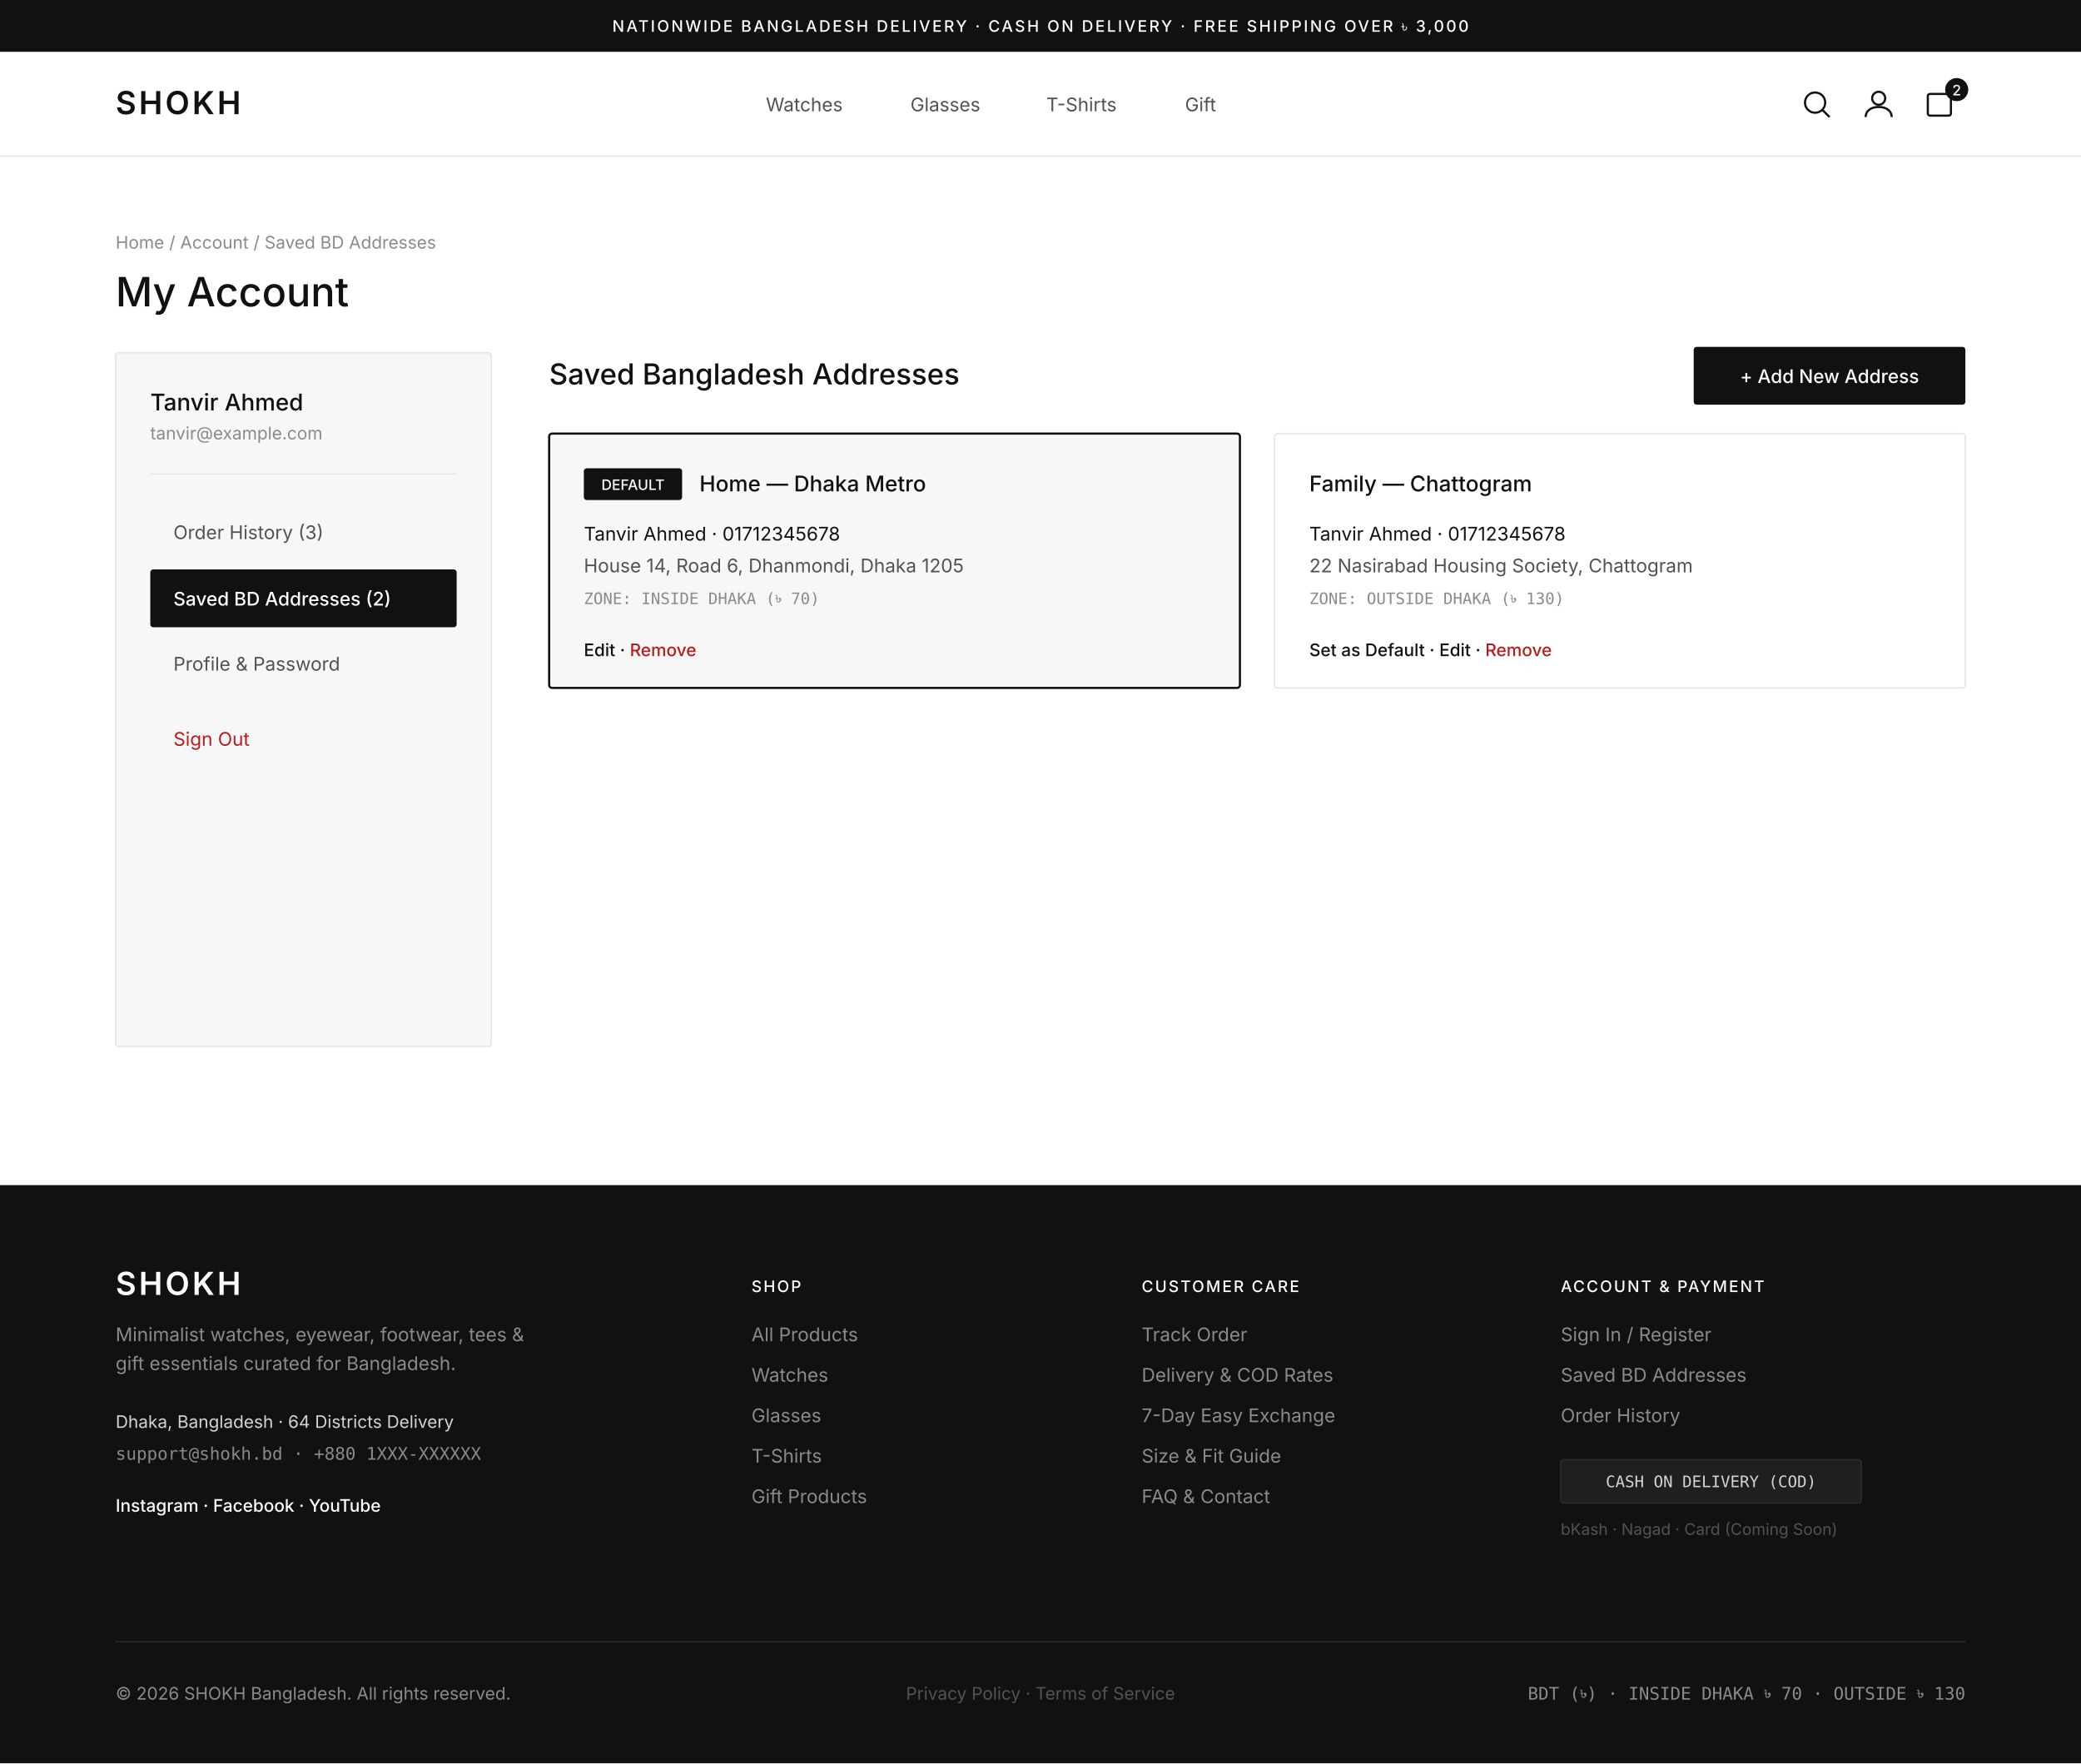
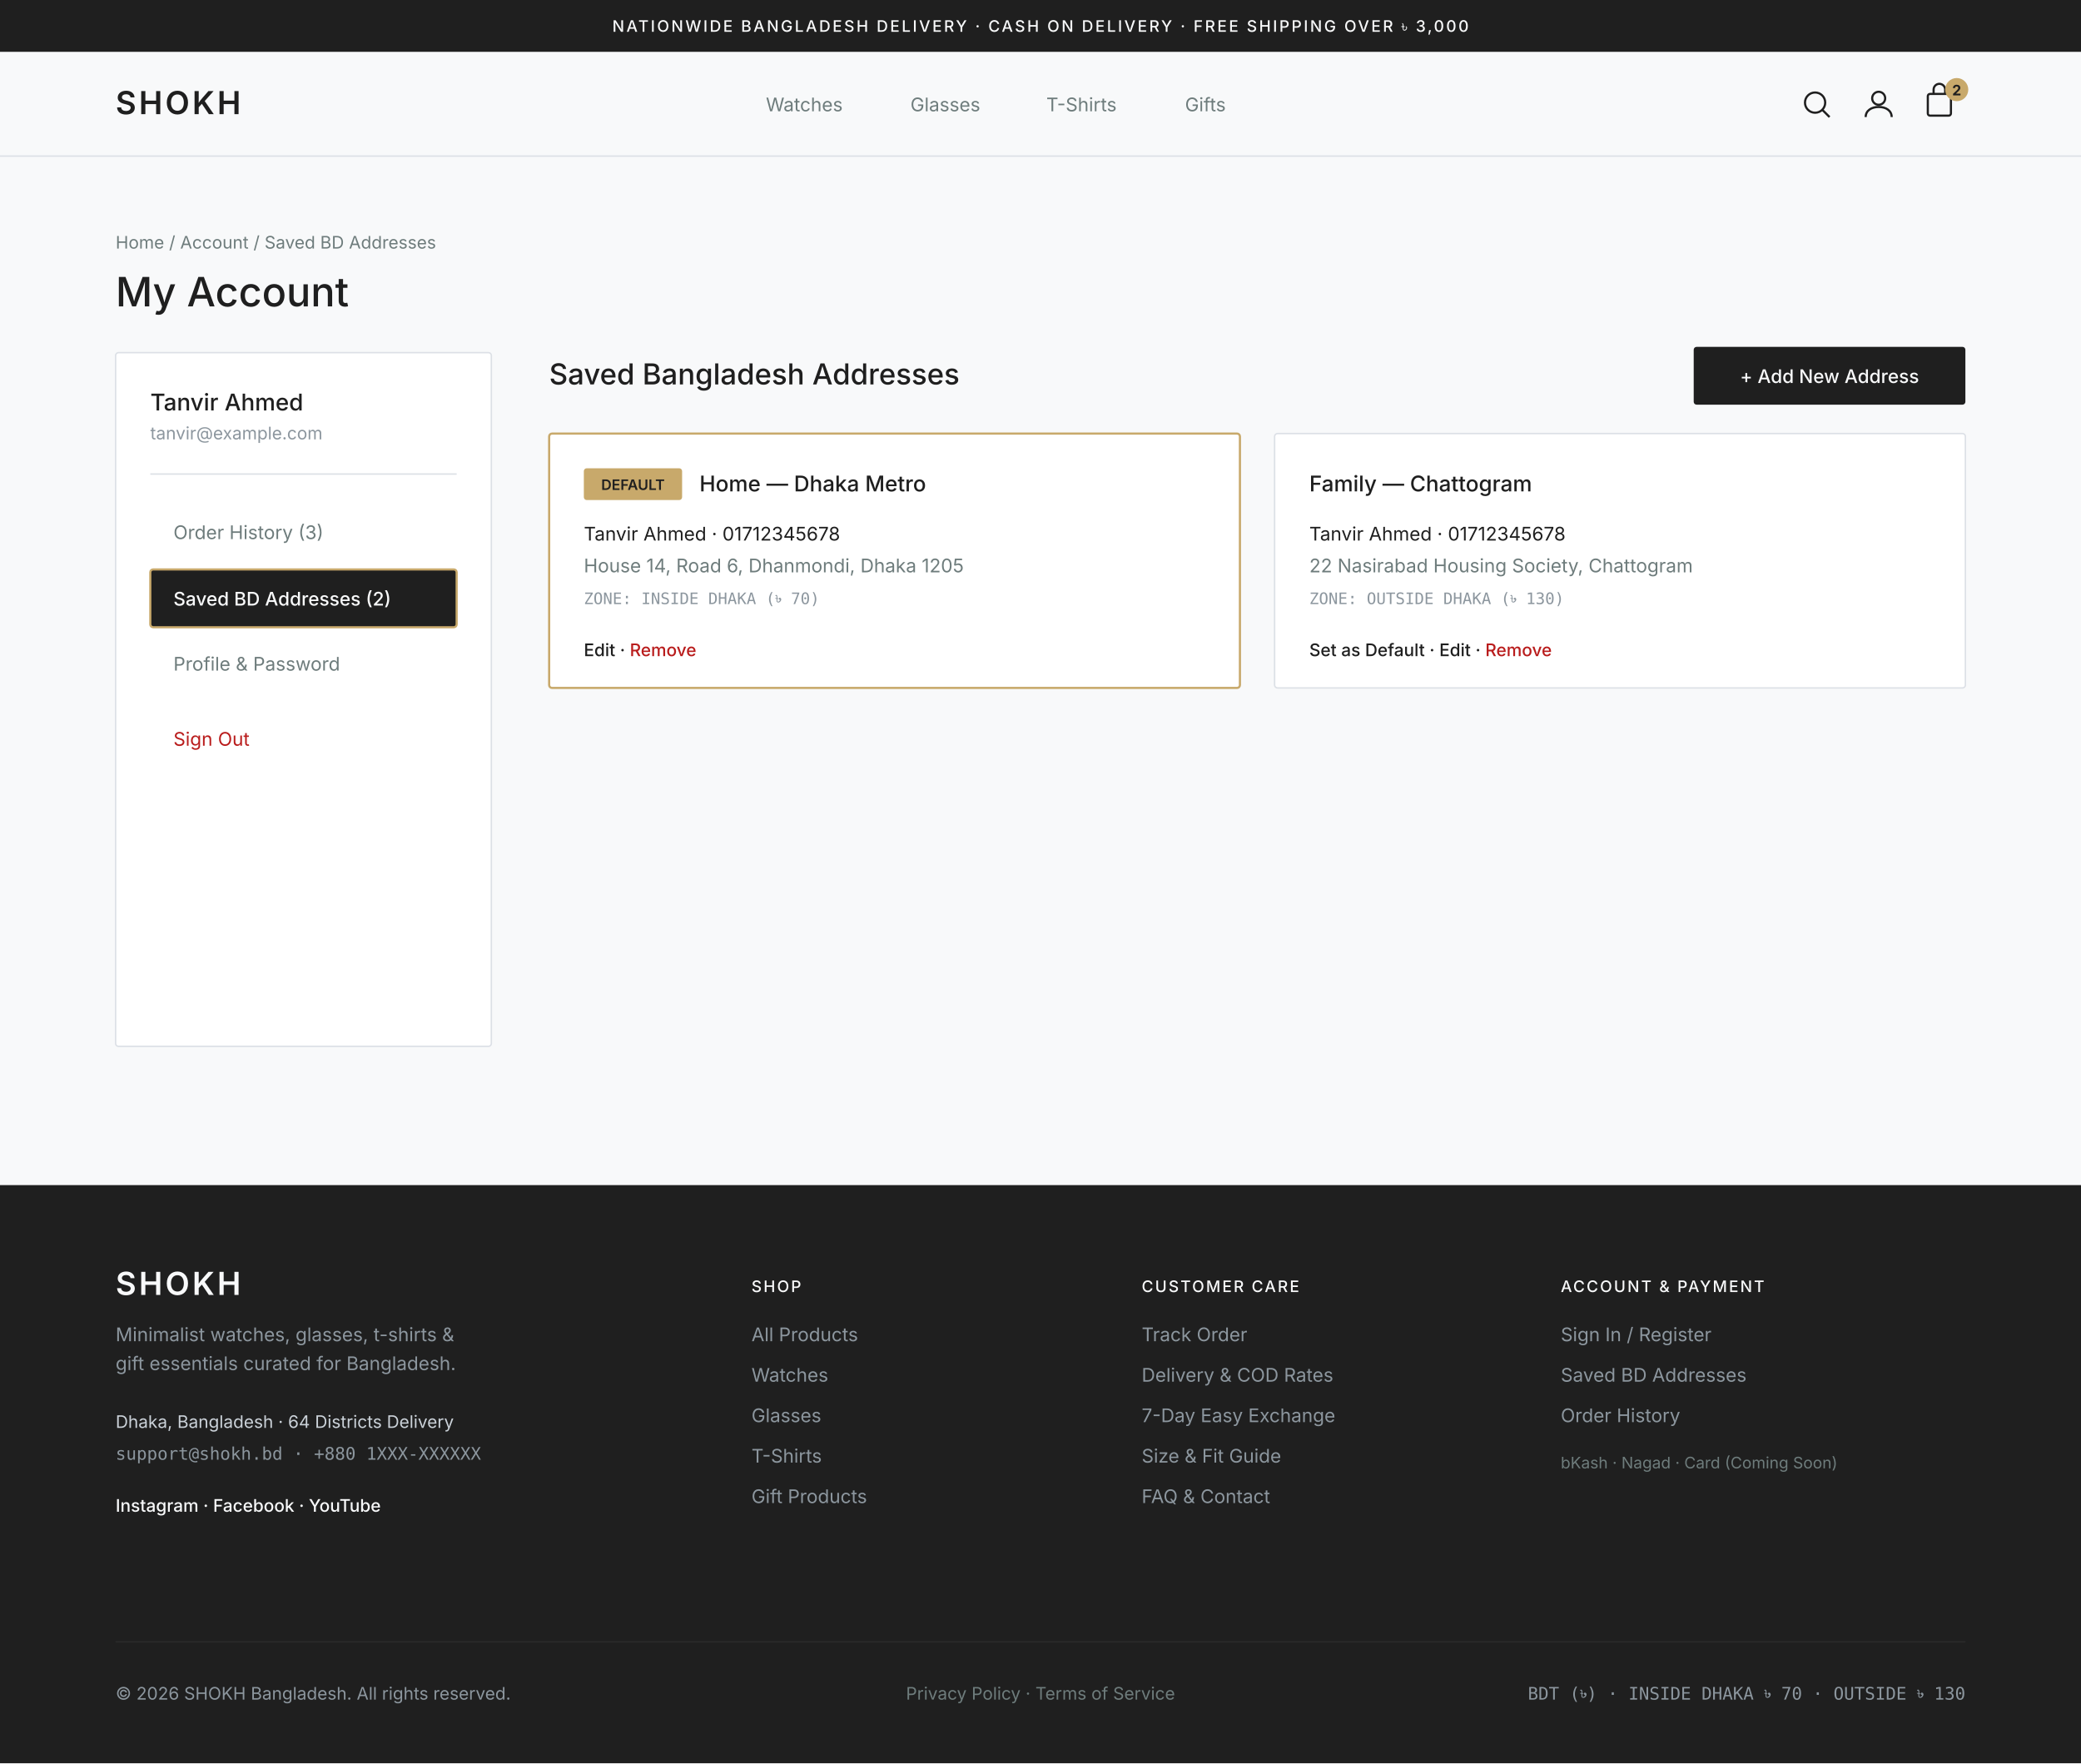
<svg xmlns="http://www.w3.org/2000/svg" width="1440" height="1220" viewBox="0 0 1440 1220" fill="none">
-   <rect id="Account-Addresses-Desktop-BG" width="1440" height="1220" fill="#FFFFFF" />
+   <rect id="Account-Addresses-Desktop-BG" width="1440" height="1220" fill="#F8F9FA" />
  <g id="01-Navbar">
-     <rect width="1440" height="36" fill="#111111" />
-     <text x="720" y="22" text-anchor="middle" fill="#FFFFFF" font-family="Inter, sans-serif" font-size="11" font-weight="500" letter-spacing="1.4">NATIONWIDE BANGLADESH DELIVERY  ·  CASH ON DELIVERY  ·  FREE SHIPPING OVER ৳ 3,000</text>
-     <rect y="36" width="1440" height="72" fill="#FFFFFF" />
-     <line x1="0" y1="108" x2="1440" y2="108" stroke="#E5E5E5" />
-     <text x="80" y="79" fill="#111111" font-family="Inter, sans-serif" font-size="22" font-weight="600" letter-spacing="1.8">SHOKH</text>
-     <text x="530" y="77" fill="#525252" font-family="Inter, sans-serif" font-size="13">Watches</text>
-     <text x="630" y="77" fill="#525252" font-family="Inter, sans-serif" font-size="13">Glasses</text>
-     <text x="724" y="77" fill="#525252" font-family="Inter, sans-serif" font-size="13">T-Shirts</text>
-     <text x="820" y="77" fill="#525252" font-family="Inter, sans-serif" font-size="13">Gift</text>
-     <circle cx="1256" cy="71" r="7" stroke="#111111" stroke-width="1.5" />
-     <line x1="1261" y1="76" x2="1266" y2="81" stroke="#111111" stroke-width="1.5" />
-     <circle cx="1300" cy="68" r="4.5" stroke="#111111" stroke-width="1.5" />
-     <path d="M1291 81C1291 76.5 1295 74 1300 74C1305 74 1309 76.5 1309 81" stroke="#111111" stroke-width="1.5" />
-     <rect x="1334" y="65" width="16" height="15" rx="1.5" stroke="#111111" stroke-width="1.5" />
-     <circle cx="1354" cy="62" r="8" fill="#111111" />
-     <text x="1354" y="66" text-anchor="middle" fill="#FFFFFF" font-family="Inter, sans-serif" font-size="10" font-weight="500">2</text>
+     <rect width="1440" height="36" fill="#1F1F1F" />
+     <text x="720" y="22" text-anchor="middle" fill="#F8F9FA" font-family="Inter, sans-serif" font-size="11" font-weight="500" letter-spacing="1.4">NATIONWIDE BANGLADESH DELIVERY  ·  CASH ON DELIVERY  ·  FREE SHIPPING OVER ৳ 3,000</text>
+     <rect y="36" width="1440" height="72" fill="#F8F9FA" />
+     <line x1="0" y1="108" x2="1440" y2="108" stroke="#DCE0E6" />
+     <text x="80" y="79" fill="#1F1F1F" font-family="Inter, sans-serif" font-size="22" font-weight="600" letter-spacing="1.8">SHOKH</text>
+     <text x="530" y="77" fill="#6E7C7C" font-family="Inter, sans-serif" font-size="13">Watches</text>
+     <text x="630" y="77" fill="#6E7C7C" font-family="Inter, sans-serif" font-size="13">Glasses</text>
+     <text x="724" y="77" fill="#6E7C7C" font-family="Inter, sans-serif" font-size="13">T-Shirts</text>
+     <text x="820" y="77" fill="#6E7C7C" font-family="Inter, sans-serif" font-size="13">Gifts</text>
+     <circle cx="1256" cy="71" r="7" stroke="#1F1F1F" stroke-width="1.5" />
+     <line x1="1261" y1="76" x2="1266" y2="81" stroke="#1F1F1F" stroke-width="1.5" />
+     <circle cx="1300" cy="68" r="4.5" stroke="#1F1F1F" stroke-width="1.5" />
+     <path d="M1291 81C1291 76.5 1295 74 1300 74C1305 74 1309 76.5 1309 81" stroke="#1F1F1F" stroke-width="1.5" />
+     <rect x="1334" y="65" width="16" height="15" rx="1.5" stroke="#1F1F1F" stroke-width="1.5" />
+     <path d="M1338 65V62C1338 59.8 1339.8 58 1342 58C1344.2 58 1346 59.8 1346 62V65" stroke="#1F1F1F" stroke-width="1.5" />
+     <circle cx="1354" cy="62" r="8" fill="#C8A96B" />
+     <text x="1354" y="66" text-anchor="middle" fill="#1F1F1F" font-family="Inter, sans-serif" font-size="10" font-weight="700">2</text>
  </g>
  <g id="02-Account-Addresses" transform="translate(0, 148)">
-     <text x="80" y="24" fill="#8A8A8A" font-family="Inter, sans-serif" font-size="12">Home  /  Account  /  Saved BD Addresses</text>
-     <text x="80" y="64" fill="#111111" font-family="Inter, sans-serif" font-size="28" font-weight="500">My Account</text>
-     <rect x="80" y="96" width="260" height="480" rx="2" fill="#F7F7F7" stroke="#E5E5E5" />
-     <text x="104" y="136" fill="#111111" font-family="Inter, sans-serif" font-size="16" font-weight="500">Tanvir Ahmed</text>
-     <text x="104" y="156" fill="#8A8A8A" font-family="Inter, sans-serif" font-size="12">tanvir@example.com</text>
-     <line x1="104" y1="180" x2="316" y2="180" stroke="#E5E5E5" />
-     <text x="120" y="225" fill="#525252" font-family="Inter, sans-serif" font-size="13">Order History (3)</text>
-     <rect x="104" y="246" width="212" height="40" rx="2" fill="#111111" />
-     <text x="120" y="271" fill="#FFFFFF" font-family="Inter, sans-serif" font-size="13" font-weight="500">Saved BD Addresses (2)</text>
-     <text x="120" y="316" fill="#525252" font-family="Inter, sans-serif" font-size="13">Profile &amp; Password</text>
+     <text x="80" y="24" fill="#6E7C7C" font-family="Inter, sans-serif" font-size="12">Home  /  Account  /  Saved BD Addresses</text>
+     <text x="80" y="64" fill="#1F1F1F" font-family="Inter, sans-serif" font-size="28" font-weight="500">My Account</text>
+     <rect x="80" y="96" width="260" height="480" rx="2" fill="#FFFFFF" stroke="#DCE0E6" />
+     <text x="104" y="136" fill="#1F1F1F" font-family="Inter, sans-serif" font-size="16" font-weight="500">Tanvir Ahmed</text>
+     <text x="104" y="156" fill="#8C969E" font-family="Inter, sans-serif" font-size="12">tanvir@example.com</text>
+     <line x1="104" y1="180" x2="316" y2="180" stroke="#DCE0E6" />
+     <text x="120" y="225" fill="#6E7C7C" font-family="Inter, sans-serif" font-size="13">Order History (3)</text>
+     <rect x="104" y="246" width="212" height="40" rx="2" fill="#1F1F1F" stroke="#C8A96B" stroke-width="1.5" />
+     <text x="120" y="271" fill="#F8F9FA" font-family="Inter, sans-serif" font-size="13" font-weight="500">Saved BD Addresses (2)</text>
+     <text x="120" y="316" fill="#6E7C7C" font-family="Inter, sans-serif" font-size="13">Profile &amp; Password</text>
    <text x="120" y="368" fill="#B91C1C" font-family="Inter, sans-serif" font-size="13">Sign Out</text>
-     <text x="380" y="118" fill="#111111" font-family="Inter, sans-serif" font-size="20" font-weight="500">Saved Bangladesh Addresses</text>
-     <rect x="1172" y="92" width="188" height="40" rx="2" fill="#111111" />
-     <text x="1266" y="117" text-anchor="middle" fill="#FFFFFF" font-family="Inter, sans-serif" font-size="13" font-weight="500">+ Add New Address</text>
-     <rect x="380" y="152" width="478" height="176" rx="2" fill="#F7F7F7" stroke="#111111" stroke-width="1.5" />
-     <rect x="404" y="176" width="68" height="22" rx="2" fill="#111111" />
-     <text x="438" y="191" text-anchor="middle" fill="#FFFFFF" font-family="Inter, sans-serif" font-size="10" font-weight="500">DEFAULT</text>
-     <text x="484" y="192" fill="#111111" font-family="Inter, sans-serif" font-size="15" font-weight="500">Home — Dhaka Metro</text>
-     <text x="404" y="226" fill="#111111" font-family="Inter, sans-serif" font-size="13">Tanvir Ahmed · 01712345678</text>
-     <text x="404" y="248" fill="#525252" font-family="Inter, sans-serif" font-size="13">House 14, Road 6, Dhanmondi, Dhaka 1205</text>
-     <text x="404" y="270" fill="#8A8A8A" font-family="JetBrains Mono, monospace" font-size="11">ZONE: INSIDE DHAKA (৳ 70)</text>
-     <text x="404" y="306" fill="#111111" font-family="Inter, sans-serif" font-size="12" font-weight="500">Edit   ·   <tspan fill="#B91C1C">Remove</tspan>
+     <text x="380" y="118" fill="#1F1F1F" font-family="Inter, sans-serif" font-size="20" font-weight="500">Saved Bangladesh Addresses</text>
+     <rect x="1172" y="92" width="188" height="40" rx="2" fill="#1F1F1F" />
+     <text x="1266" y="117" text-anchor="middle" fill="#F8F9FA" font-family="Inter, sans-serif" font-size="13" font-weight="500">+ Add New Address</text>
+     <rect x="380" y="152" width="478" height="176" rx="2" fill="#FFFFFF" stroke="#C8A96B" stroke-width="1.5" />
+     <rect x="404" y="176" width="68" height="22" rx="2" fill="#C8A96B" />
+     <text x="438" y="191" text-anchor="middle" fill="#1F1F1F" font-family="Inter, sans-serif" font-size="10" font-weight="600">DEFAULT</text>
+     <text x="484" y="192" fill="#1F1F1F" font-family="Inter, sans-serif" font-size="15" font-weight="500">Home — Dhaka Metro</text>
+     <text x="404" y="226" fill="#1F1F1F" font-family="Inter, sans-serif" font-size="13">Tanvir Ahmed · 01712345678</text>
+     <text x="404" y="248" fill="#6E7C7C" font-family="Inter, sans-serif" font-size="13">House 14, Road 6, Dhanmondi, Dhaka 1205</text>
+     <text x="404" y="270" fill="#8C969E" font-family="JetBrains Mono, monospace" font-size="11">ZONE: INSIDE DHAKA (৳ 70)</text>
+     <text x="404" y="306" fill="#1F1F1F" font-family="Inter, sans-serif" font-size="12" font-weight="500">Edit   ·   <tspan fill="#B91C1C">Remove</tspan>
    </text>
-     <rect x="882" y="152" width="478" height="176" rx="2" fill="#FFFFFF" stroke="#E5E5E5" />
-     <text x="906" y="192" fill="#111111" font-family="Inter, sans-serif" font-size="15" font-weight="500">Family — Chattogram</text>
-     <text x="906" y="226" fill="#111111" font-family="Inter, sans-serif" font-size="13">Tanvir Ahmed · 01712345678</text>
-     <text x="906" y="248" fill="#525252" font-family="Inter, sans-serif" font-size="13">22 Nasirabad Housing Society, Chattogram</text>
-     <text x="906" y="270" fill="#8A8A8A" font-family="JetBrains Mono, monospace" font-size="11">ZONE: OUTSIDE DHAKA (৳ 130)</text>
-     <text x="906" y="306" fill="#111111" font-family="Inter, sans-serif" font-size="12" font-weight="500">Set as Default   ·   Edit   ·   <tspan fill="#B91C1C">Remove</tspan>
+     <rect x="882" y="152" width="478" height="176" rx="2" fill="#FFFFFF" stroke="#DCE0E6" />
+     <text x="906" y="192" fill="#1F1F1F" font-family="Inter, sans-serif" font-size="15" font-weight="500">Family — Chattogram</text>
+     <text x="906" y="226" fill="#1F1F1F" font-family="Inter, sans-serif" font-size="13">Tanvir Ahmed · 01712345678</text>
+     <text x="906" y="248" fill="#6E7C7C" font-family="Inter, sans-serif" font-size="13">22 Nasirabad Housing Society, Chattogram</text>
+     <text x="906" y="270" fill="#8C969E" font-family="JetBrains Mono, monospace" font-size="11">ZONE: OUTSIDE DHAKA (৳ 130)</text>
+     <text x="906" y="306" fill="#1F1F1F" font-family="Inter, sans-serif" font-size="12" font-weight="500">Set as Default   ·   Edit   ·   <tspan fill="#B91C1C">Remove</tspan>
    </text>
  </g>
  <g id="03-Footer" transform="translate(0, 820)">
-     <rect width="1440" height="400" fill="#111111" />
-     <text x="80" y="76" fill="#FFFFFF" font-family="Inter, sans-serif" font-size="22" font-weight="600" letter-spacing="1.8">SHOKH</text>
-     <text x="80" y="108" fill="#8A8A8A" font-family="Inter, sans-serif" font-size="13">Minimalist watches, eyewear, footwear, tees &amp;</text>
-     <text x="80" y="128" fill="#8A8A8A" font-family="Inter, sans-serif" font-size="13">gift essentials curated for Bangladesh.</text>
-     <text x="80" y="168" fill="#D4D4D4" font-family="Inter, sans-serif" font-size="12">Dhaka, Bangladesh · 64 Districts Delivery</text>
-     <text x="80" y="190" fill="#8A8A8A" font-family="JetBrains Mono, monospace" font-size="12">support@shokh.bd  ·  +880 1XXX-XXXXXX</text>
-     <text x="80" y="226" fill="#FFFFFF" font-family="Inter, sans-serif" font-size="12" font-weight="500">Instagram   ·   Facebook   ·   YouTube</text>
-     <text x="520" y="74" fill="#FFFFFF" font-family="Inter, sans-serif" font-size="11" font-weight="500" letter-spacing="1.2">SHOP</text>
-     <text x="520" y="108" fill="#8A8A8A" font-family="Inter, sans-serif" font-size="13">All Products</text>
-     <text x="520" y="136" fill="#8A8A8A" font-family="Inter, sans-serif" font-size="13">Watches</text>
-     <text x="520" y="164" fill="#8A8A8A" font-family="Inter, sans-serif" font-size="13">Glasses</text>
-     <text x="520" y="192" fill="#8A8A8A" font-family="Inter, sans-serif" font-size="13">T-Shirts</text>
-     <text x="520" y="220" fill="#8A8A8A" font-family="Inter, sans-serif" font-size="13">Gift Products</text>
-     <text x="790" y="74" fill="#FFFFFF" font-family="Inter, sans-serif" font-size="11" font-weight="500" letter-spacing="1.2">CUSTOMER CARE</text>
-     <text x="790" y="108" fill="#8A8A8A" font-family="Inter, sans-serif" font-size="13">Track Order</text>
-     <text x="790" y="136" fill="#8A8A8A" font-family="Inter, sans-serif" font-size="13">Delivery &amp; COD Rates</text>
-     <text x="790" y="164" fill="#8A8A8A" font-family="Inter, sans-serif" font-size="13">7-Day Easy Exchange</text>
-     <text x="790" y="192" fill="#8A8A8A" font-family="Inter, sans-serif" font-size="13">Size &amp; Fit Guide</text>
-     <text x="790" y="220" fill="#8A8A8A" font-family="Inter, sans-serif" font-size="13">FAQ &amp; Contact</text>
-     <text x="1080" y="74" fill="#FFFFFF" font-family="Inter, sans-serif" font-size="11" font-weight="500" letter-spacing="1.2">ACCOUNT &amp; PAYMENT</text>
-     <text x="1080" y="108" fill="#8A8A8A" font-family="Inter, sans-serif" font-size="13">Sign In / Register</text>
-     <text x="1080" y="136" fill="#8A8A8A" font-family="Inter, sans-serif" font-size="13">Saved BD Addresses</text>
-     <text x="1080" y="164" fill="#8A8A8A" font-family="Inter, sans-serif" font-size="13">Order History</text>
-     <rect x="1080" y="190" width="208" height="30" rx="2" fill="#1F1F1F" stroke="#2A2A2A" />
-     <text x="1184" y="209" text-anchor="middle" fill="#D4D4D4" font-family="JetBrains Mono, monospace" font-size="11">CASH ON DELIVERY (COD)</text>
-     <text x="1080" y="242" fill="#525252" font-family="Inter, sans-serif" font-size="11">bKash · Nagad · Card (Coming Soon)</text>
+     <rect width="1440" height="400" fill="#1F1F1F" />
+     <text x="80" y="76" fill="#F8F9FA" font-family="Inter, sans-serif" font-size="22" font-weight="600" letter-spacing="1.8">SHOKH</text>
+     <text x="80" y="108" fill="#8C969E" font-family="Inter, sans-serif" font-size="13">Minimalist watches, glasses, t-shirts &amp;</text>
+     <text x="80" y="128" fill="#8C969E" font-family="Inter, sans-serif" font-size="13">gift essentials curated for Bangladesh.</text>
+     <text x="80" y="168" fill="#CBD2D9" font-family="Inter, sans-serif" font-size="12">Dhaka, Bangladesh · 64 Districts Delivery</text>
+     <text x="80" y="190" fill="#8C969E" font-family="JetBrains Mono, monospace" font-size="12">support@shokh.bd  ·  +880 1XXX-XXXXXX</text>
+     <text x="80" y="226" fill="#F8F9FA" font-family="Inter, sans-serif" font-size="12" font-weight="500">Instagram   ·   Facebook   ·   YouTube</text>
+     <text x="520" y="74" fill="#F8F9FA" font-family="Inter, sans-serif" font-size="11" font-weight="500" letter-spacing="1.2">SHOP</text>
+     <text x="520" y="108" fill="#8C969E" font-family="Inter, sans-serif" font-size="13">All Products</text>
+     <text x="520" y="136" fill="#8C969E" font-family="Inter, sans-serif" font-size="13">Watches</text>
+     <text x="520" y="164" fill="#8C969E" font-family="Inter, sans-serif" font-size="13">Glasses</text>
+     <text x="520" y="192" fill="#8C969E" font-family="Inter, sans-serif" font-size="13">T-Shirts</text>
+     <text x="520" y="220" fill="#8C969E" font-family="Inter, sans-serif" font-size="13">Gift Products</text>
+     <text x="790" y="74" fill="#F8F9FA" font-family="Inter, sans-serif" font-size="11" font-weight="500" letter-spacing="1.2">CUSTOMER CARE</text>
+     <text x="790" y="108" fill="#8C969E" font-family="Inter, sans-serif" font-size="13">Track Order</text>
+     <text x="790" y="136" fill="#8C969E" font-family="Inter, sans-serif" font-size="13">Delivery &amp; COD Rates</text>
+     <text x="790" y="164" fill="#8C969E" font-family="Inter, sans-serif" font-size="13">7-Day Easy Exchange</text>
+     <text x="790" y="192" fill="#8C969E" font-family="Inter, sans-serif" font-size="13">Size &amp; Fit Guide</text>
+     <text x="790" y="220" fill="#8C969E" font-family="Inter, sans-serif" font-size="13">FAQ &amp; Contact</text>
+     <text x="1080" y="74" fill="#F8F9FA" font-family="Inter, sans-serif" font-size="11" font-weight="500" letter-spacing="1.2">ACCOUNT &amp; PAYMENT</text>
+     <text x="1080" y="108" fill="#8C969E" font-family="Inter, sans-serif" font-size="13">Sign In / Register</text>
+     <text x="1080" y="136" fill="#8C969E" font-family="Inter, sans-serif" font-size="13">Saved BD Addresses</text>
+     <text x="1080" y="164" fill="#8C969E" font-family="Inter, sans-serif" font-size="13">Order History</text>
+     <text x="1080" y="196" fill="#6E7C7C" font-family="Inter, sans-serif" font-size="11">bKash · Nagad · Card (Coming Soon)</text>
    <line x1="80" y1="316" x2="1360" y2="316" stroke="#2A2A2A" />
-     <text x="80" y="356" fill="#8A8A8A" font-family="Inter, sans-serif" font-size="12">© 2026 SHOKH Bangladesh. All rights reserved.</text>
-     <text x="720" y="356" text-anchor="middle" fill="#525252" font-family="Inter, sans-serif" font-size="12">Privacy Policy  ·  Terms of Service</text>
-     <text x="1360" y="356" text-anchor="end" fill="#8A8A8A" font-family="JetBrains Mono, monospace" font-size="12">BDT (৳) · INSIDE DHAKA ৳ 70 · OUTSIDE ৳ 130</text>
+     <text x="80" y="356" fill="#8C969E" font-family="Inter, sans-serif" font-size="12">© 2026 SHOKH Bangladesh. All rights reserved.</text>
+     <text x="720" y="356" text-anchor="middle" fill="#6E7C7C" font-family="Inter, sans-serif" font-size="12">Privacy Policy  ·  Terms of Service</text>
+     <text x="1360" y="356" text-anchor="end" fill="#8C969E" font-family="JetBrains Mono, monospace" font-size="12">BDT (৳) · INSIDE DHAKA ৳ 70 · OUTSIDE ৳ 130</text>
  </g>
</svg>
